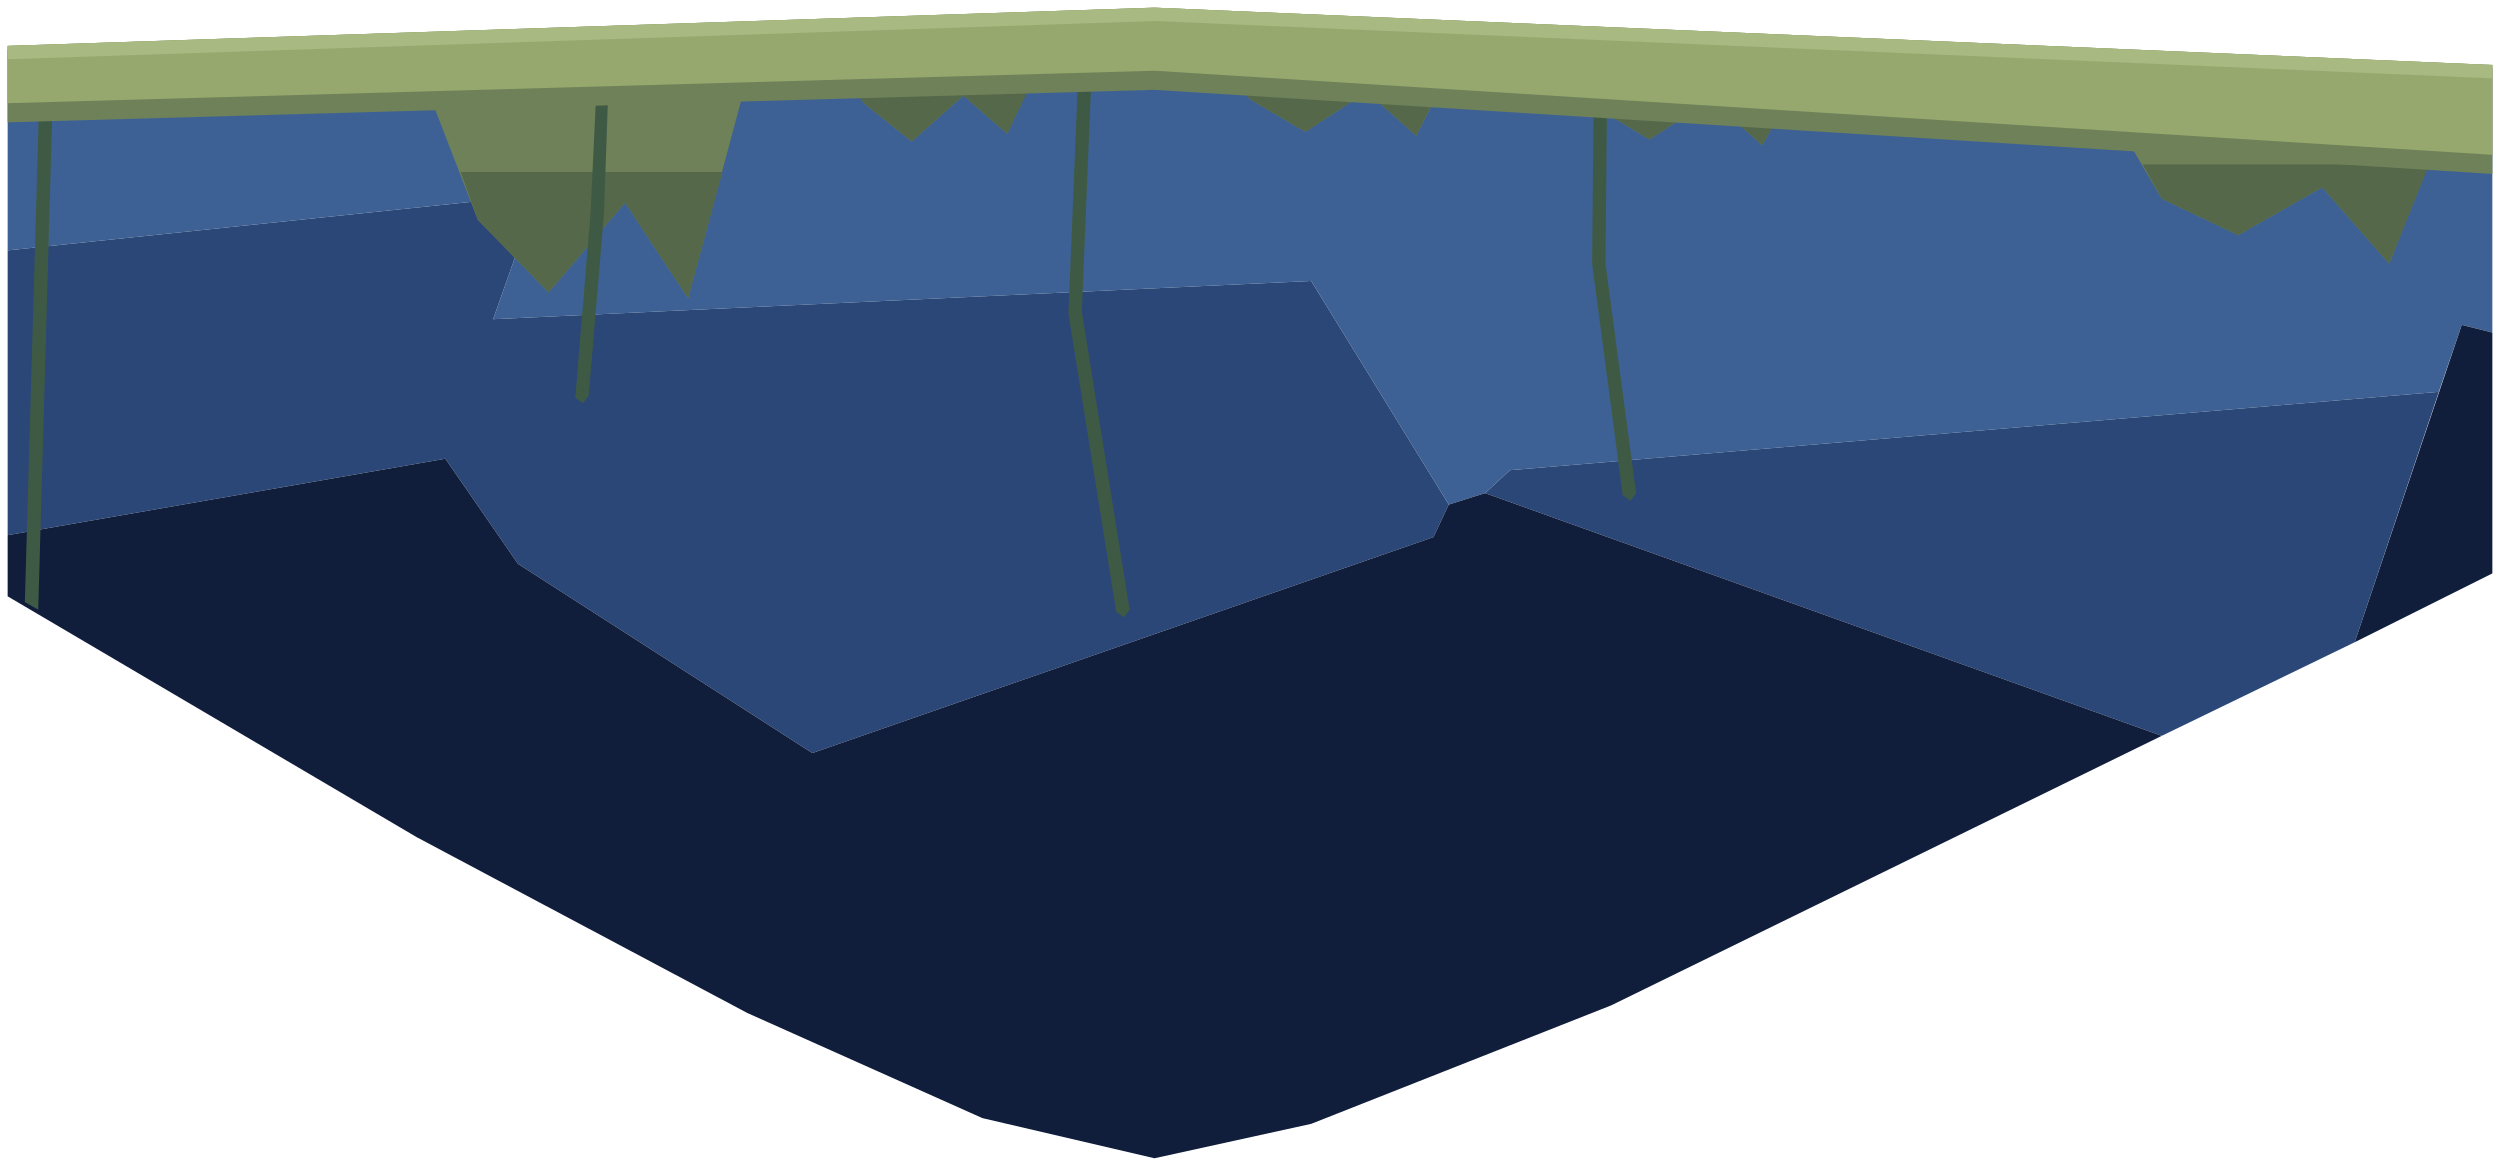
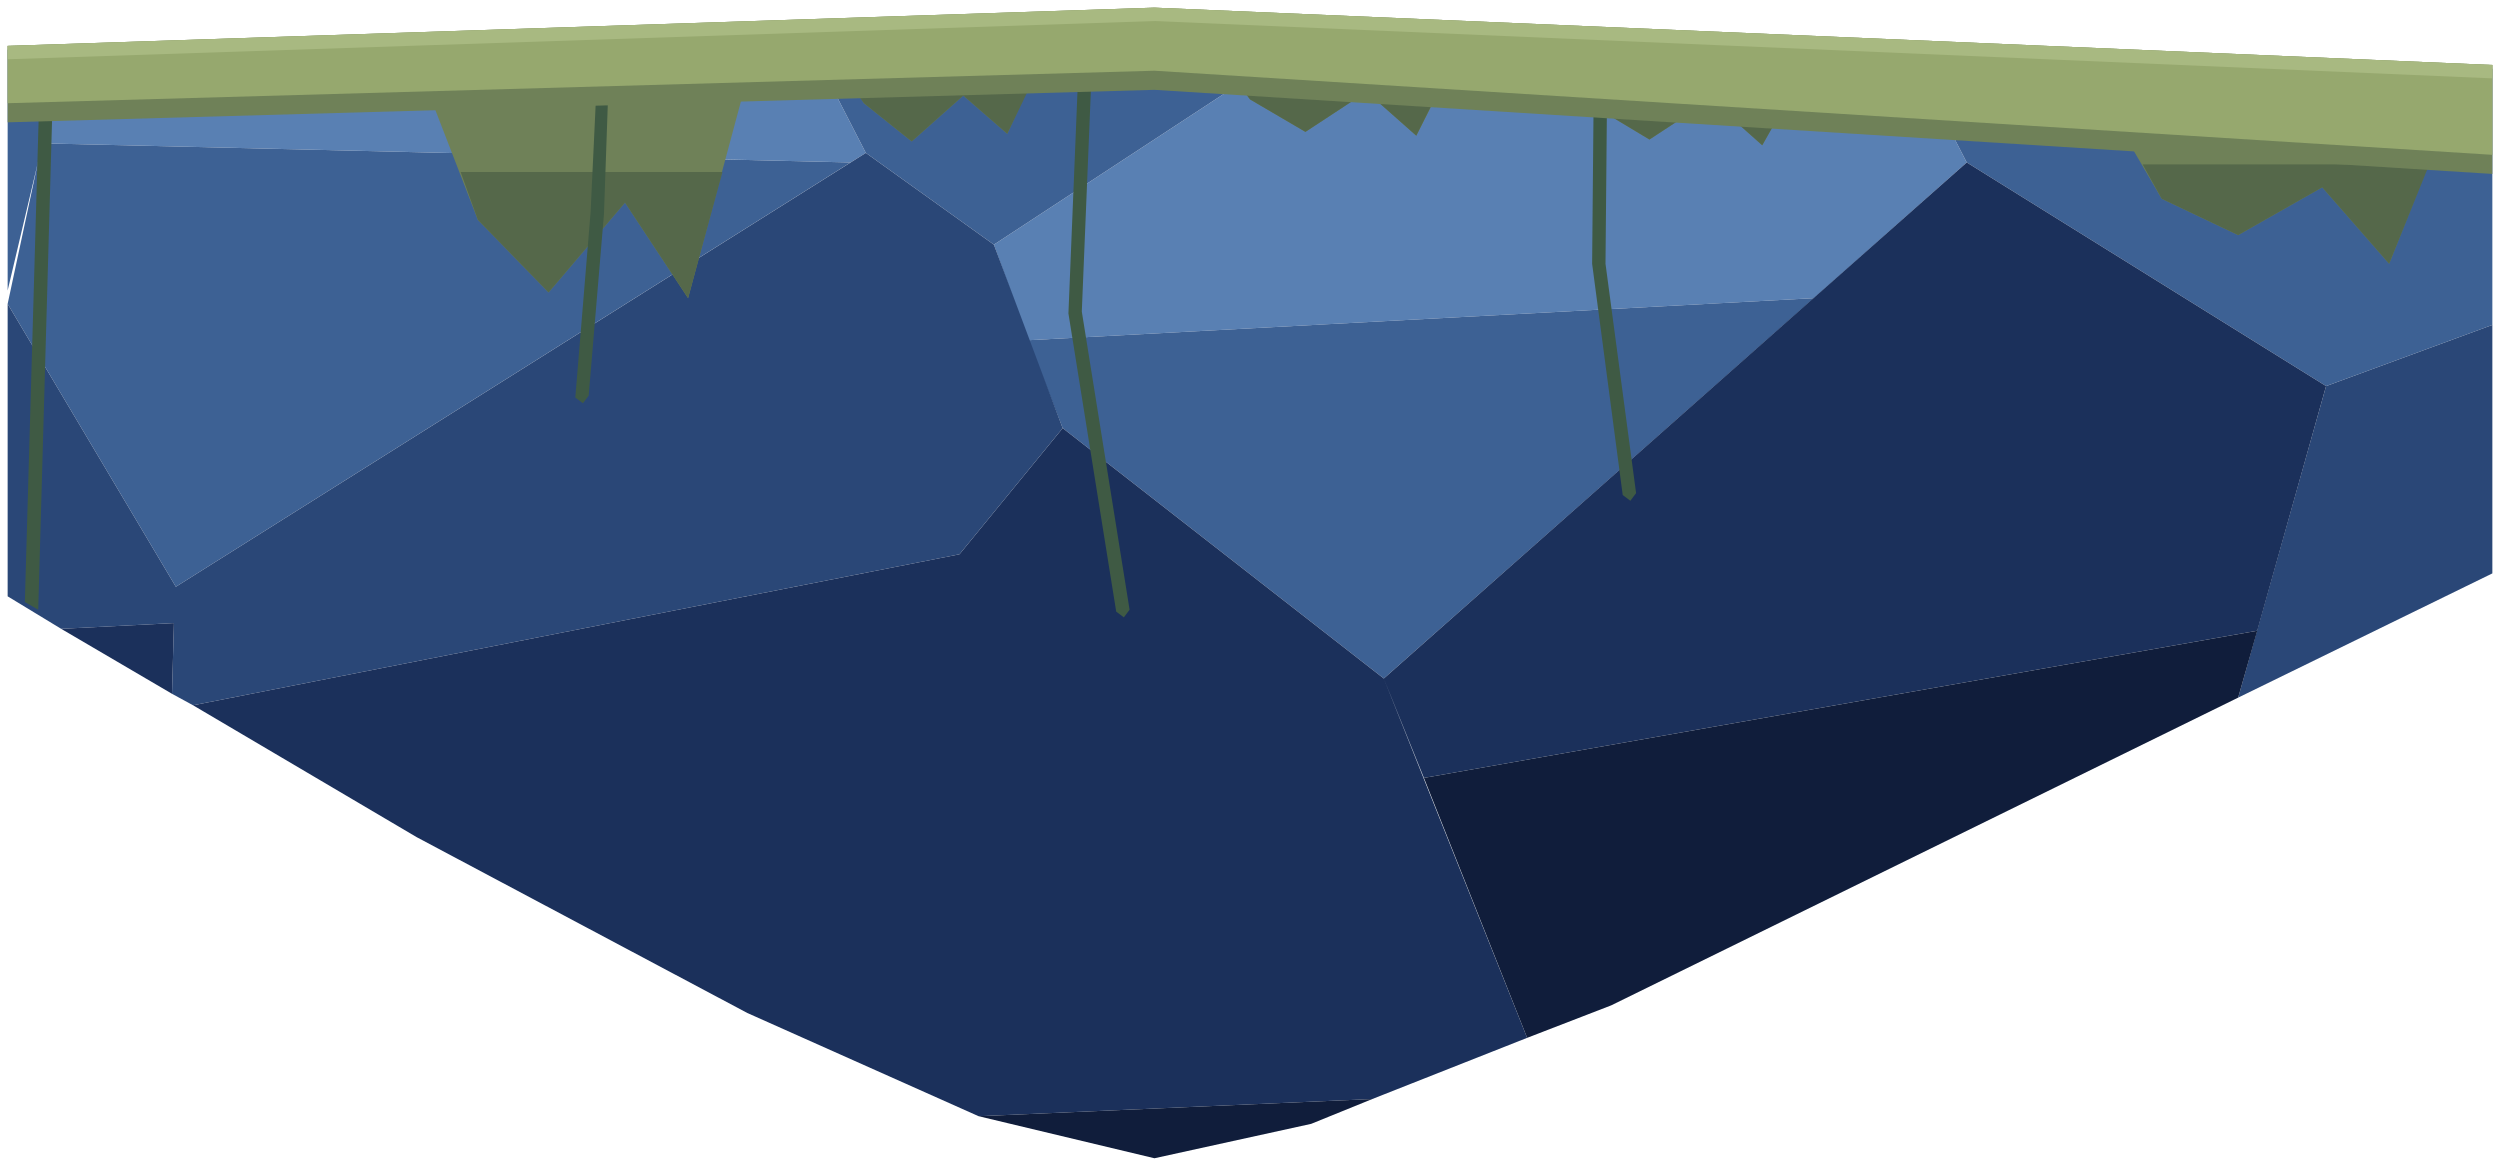
<svg xmlns="http://www.w3.org/2000/svg" width="1308" height="610" viewBox="2296 3174 1308 610">
-   <path d="M2300 3305 L2577 3276 L2554 3341 L2982 3321 L3054 3438 L3073 3432 L3086 3420 L3572 3379 L3584 3344 L3600 3348 L3600 3210 L2941 3182 L2897 3186 L2894 3180 L2300 3200 Z" fill="#3d6194" />
-   <path d="M2300 3454 L2529 3414 L2567 3469 L2721 3568 L3046 3455 L3054 3438 L2982 3321 L2554 3341 L2577 3276 L2300 3305 Z M3073 3432 L3427 3559 L3528 3510 L3572 3379 L3086 3420 Z" fill="#2a4777" />
-   <path d="M3584 3344 L3528 3510 L3600 3474 L3600 3348 Z M2687 3704 L2810 3759 L2900 3780 L2982 3762 L3139 3700 L3427 3559 L3073 3432 L3054 3438 L3046 3455 L2721 3568 L2567 3469 L2529 3414 L2300 3454 L2300 3486 L2514 3612 Z" fill="#101d3b" />
-   <path d="M2894 3180 L2897 3186 L2941 3182 L2900 3180 Z" fill="#5980b3" />
+   <path d="M2330 3199 L2318 3249 L2741 3259 L2749 3254 L2714 3186 Z M3293 3197 L2996 3184 L2816 3302 L2834 3352 L3245 3330 L3325 3259 Z" fill="#5980b3" />
+   <path d="M2714 3186 L2749 3254 L2816 3302 L2996 3184 L2900 3180 Z M2330 3199 L2300 3200 L2300 3326 Z M3600 3210 L3293 3197 L3325 3259 L3513 3376 L3600 3344 Z M2318 3249 L2300 3333 L2388 3481 L2741 3259 Z M3020 3529 L3245 3330 L2834 3352 L2852 3398 Z" fill="#3d6194" />
+   <path d="M2852 3398 L2816 3302 L2749 3254 L2388 3481 L2300 3333 L2300 3486 L2328 3503 L2387 3500 L2386 3537 L2397 3543 L2798 3464 Z M3513 3376 L3467 3539 L3600 3474 L3600 3344 Z" fill="#2a4777" />
+   <path d="M3041 3581 L3477 3504 L3513 3376 L3325 3259 L3020 3529 Z M2328 3503 L2386 3537 L2387 3500 Z M2808 3758 L3014 3749 L3095 3717 L3020 3529 L2852 3398 L2798 3464 L2397 3543 L2514 3612 L2687 3704 Z" fill="#1b305b" />
+   <path d="M3477 3504 L3041 3581 L3095 3717 L3139 3700 L3467 3539 Z M2982 3762 L3014 3749 L2808 3758 L2900 3780 Z" fill="#101d3b" />
  <path d="M2893 3221 L2914 3187 L2723 3190 L2748 3228 L2773 3248 L2800 3224 L2823 3244 L2838 3211 L2849 3215 L2873 3205 Z M2360 3222 L2389 3206 L2422 3233 L2443 3217 L2460 3226 L2479 3202 L2385 3202 L2389 3206 L2302 3206 L2302 3225 L2332 3214 Z M3037 3245 L3065 3190 L2922 3190 L2950 3226 L2979 3243 L3011 3222 Z M3377 3236 L3392 3218 L3427 3278 L3467 3297 L3511 3272 L3546 3312 L3586 3211 L3397 3211 L3402 3205 L3275 3205 L3301 3225 L3326 3235 L3354 3222 Z M3218 3250 L3247 3198 L3100 3198 L3129 3229 L3159 3247 L3191 3226 Z M2692 3196 L2510 3196 L2546 3289 L2583 3327 L2623 3280 L2656 3330 Z" fill="#6f8158" />
  <path d="M2906 3201 L2820 3201 L2828 3207 L2849 3215 L2873 3205 L2893 3221 Z M2379 3212 L2302 3212 L2302 3225 L2332 3214 L2360 3222 Z M2470 3213 L2397 3213 L2422 3233 L2443 3217 L2460 3226 Z M3391 3218 L3292 3218 L3301 3225 L3326 3235 L3354 3222 L3377 3236 Z M3052 3215 L2942 3215 L2950 3226 L2979 3243 L3011 3222 L3037 3245 Z M2836 3217 L2740 3217 L2748 3228 L2773 3248 L2800 3224 L2823 3244 Z M3235 3220 L3121 3220 L3129 3229 L3159 3247 L3191 3226 L3218 3250 Z M3417 3260 L3427 3278 L3467 3297 L3511 3272 L3546 3312 L3567 3260 Z M2537 3264 L2546 3289 L2583 3327 L2623 3280 L2656 3330 L2674 3264 Z" fill="#55684a" />
  <path d="M2597 3382 L2601 3385 L2604 3381 L2612 3286 L2615 3200 L2612 3196 L2609 3200 L2605 3285 Z M3145 3433 L3149 3436 L3152 3432 L3136 3312 L3137 3202 L3133 3198 L3130 3202 L3129 3312 Z M2880 3494 L2884 3497 L2887 3493 L2862 3337 L2868 3191 L2864 3188 L2861 3191 L2855 3338 Z M2316 3493 L2324 3210 L2320 3206 L2317 3209 L2309 3489 Z" fill="#3f5a44" />
  <path d="M2900 3178 L2300 3198 L2300 3238 L2900 3221 L3600 3265 L3600 3208 Z" fill="#6f8158" />
  <path d="M2900 3178 L2300 3198 L2300 3228 L2900 3211 L3600 3255 L3600 3208 Z" fill="#96a86e" />
  <path d="M2900 3178 L2300 3198 L2300 3205 L2900 3185 L3600 3215 L3600 3208 Z" fill="#a8b981" />
</svg>
